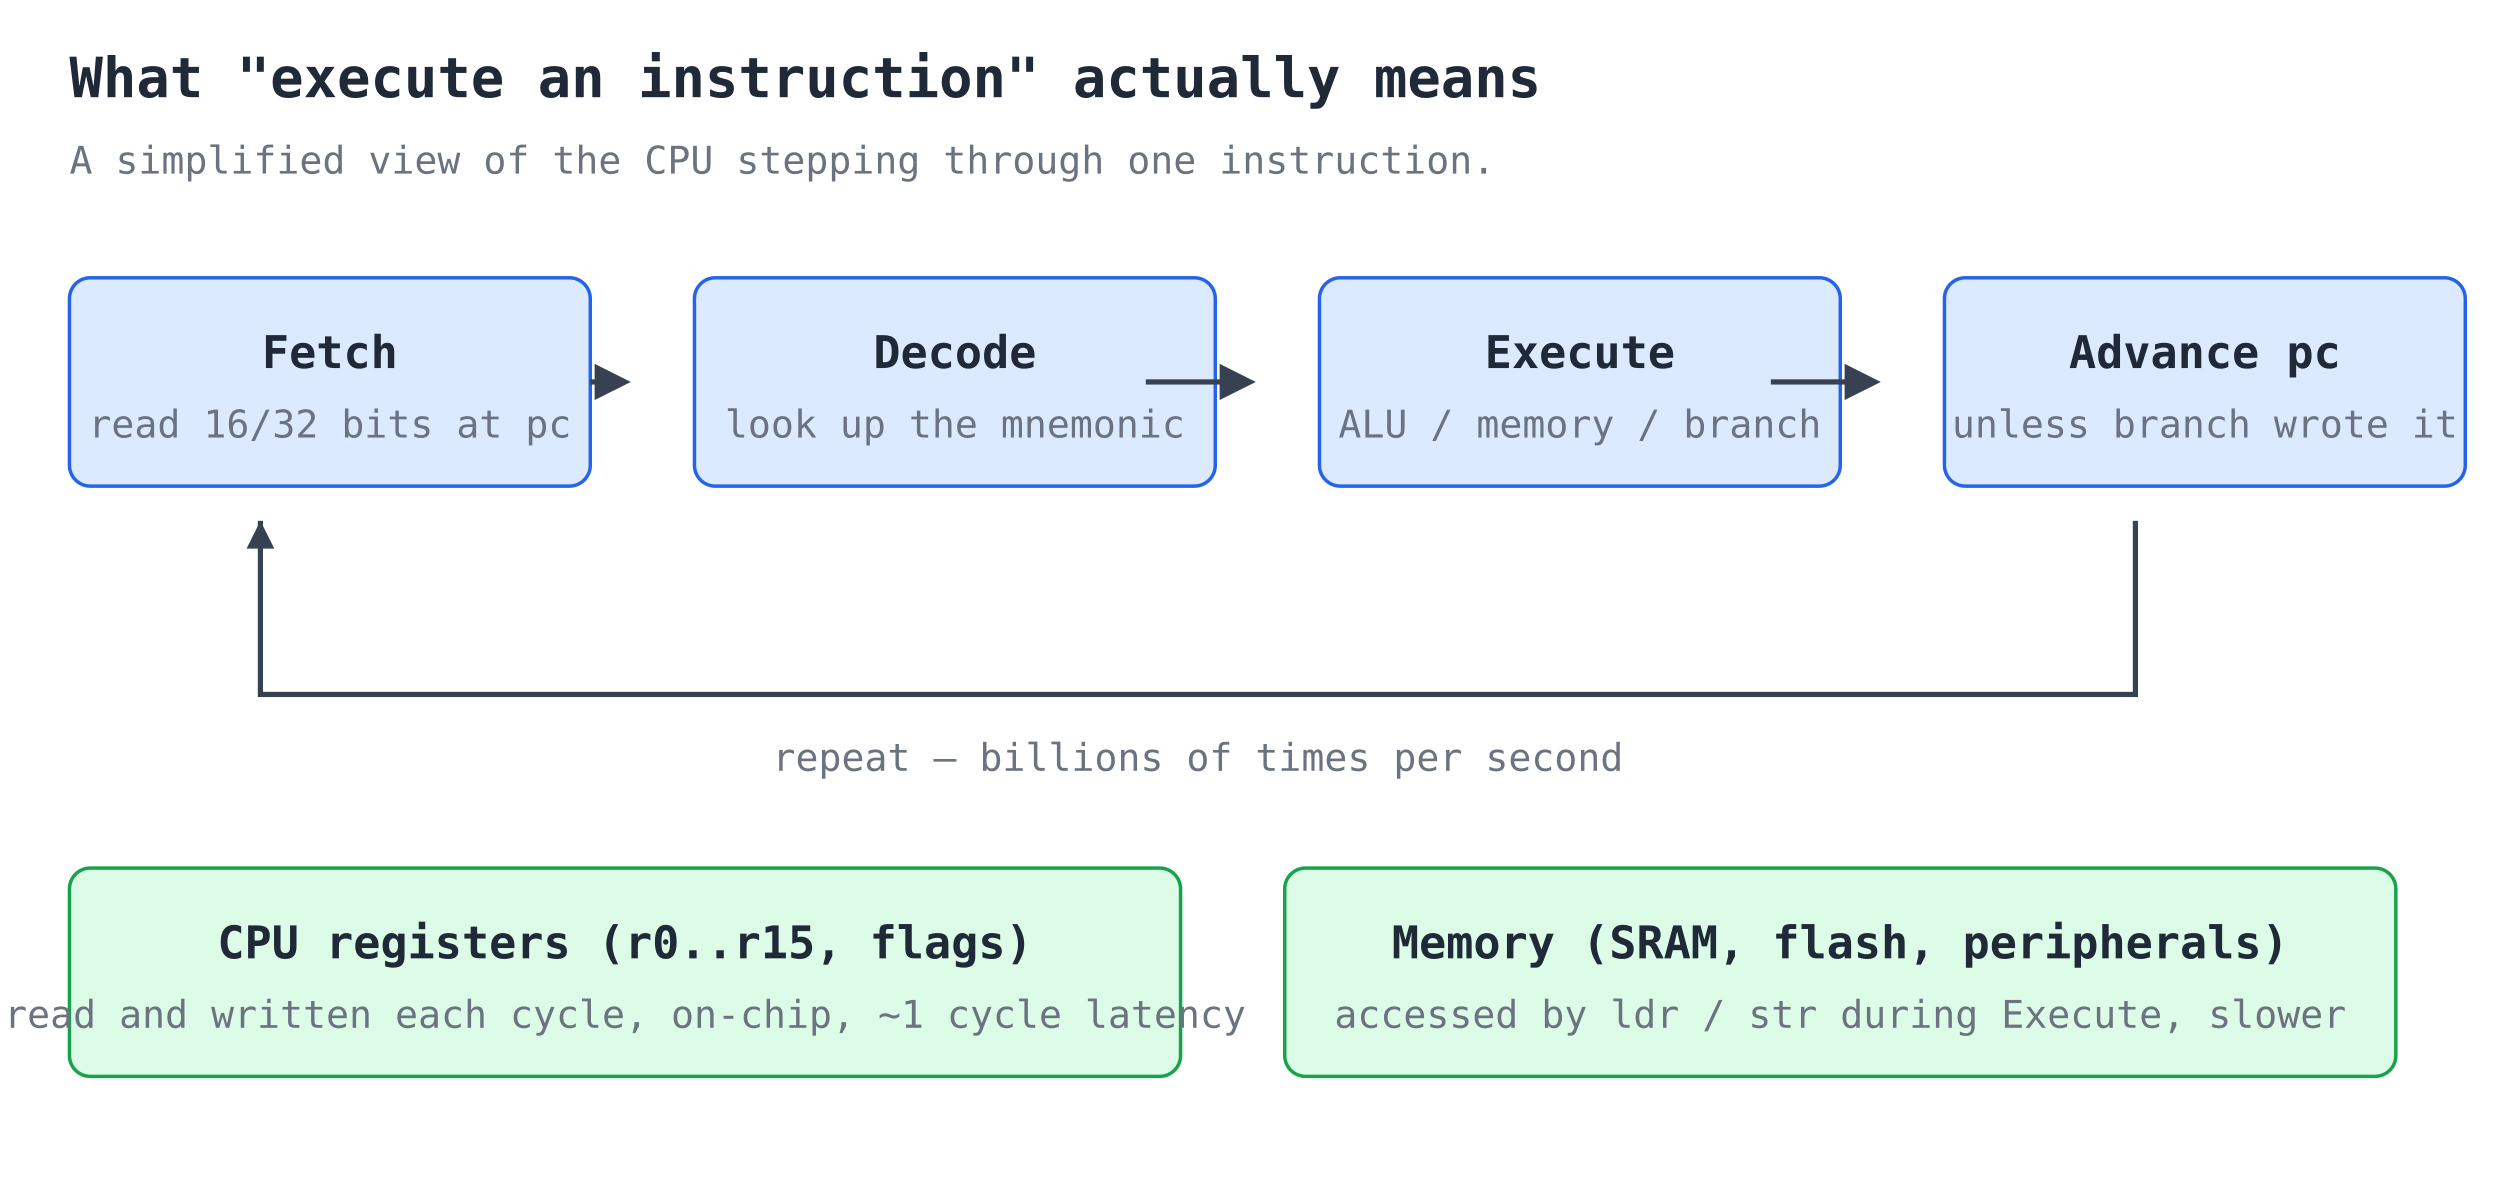
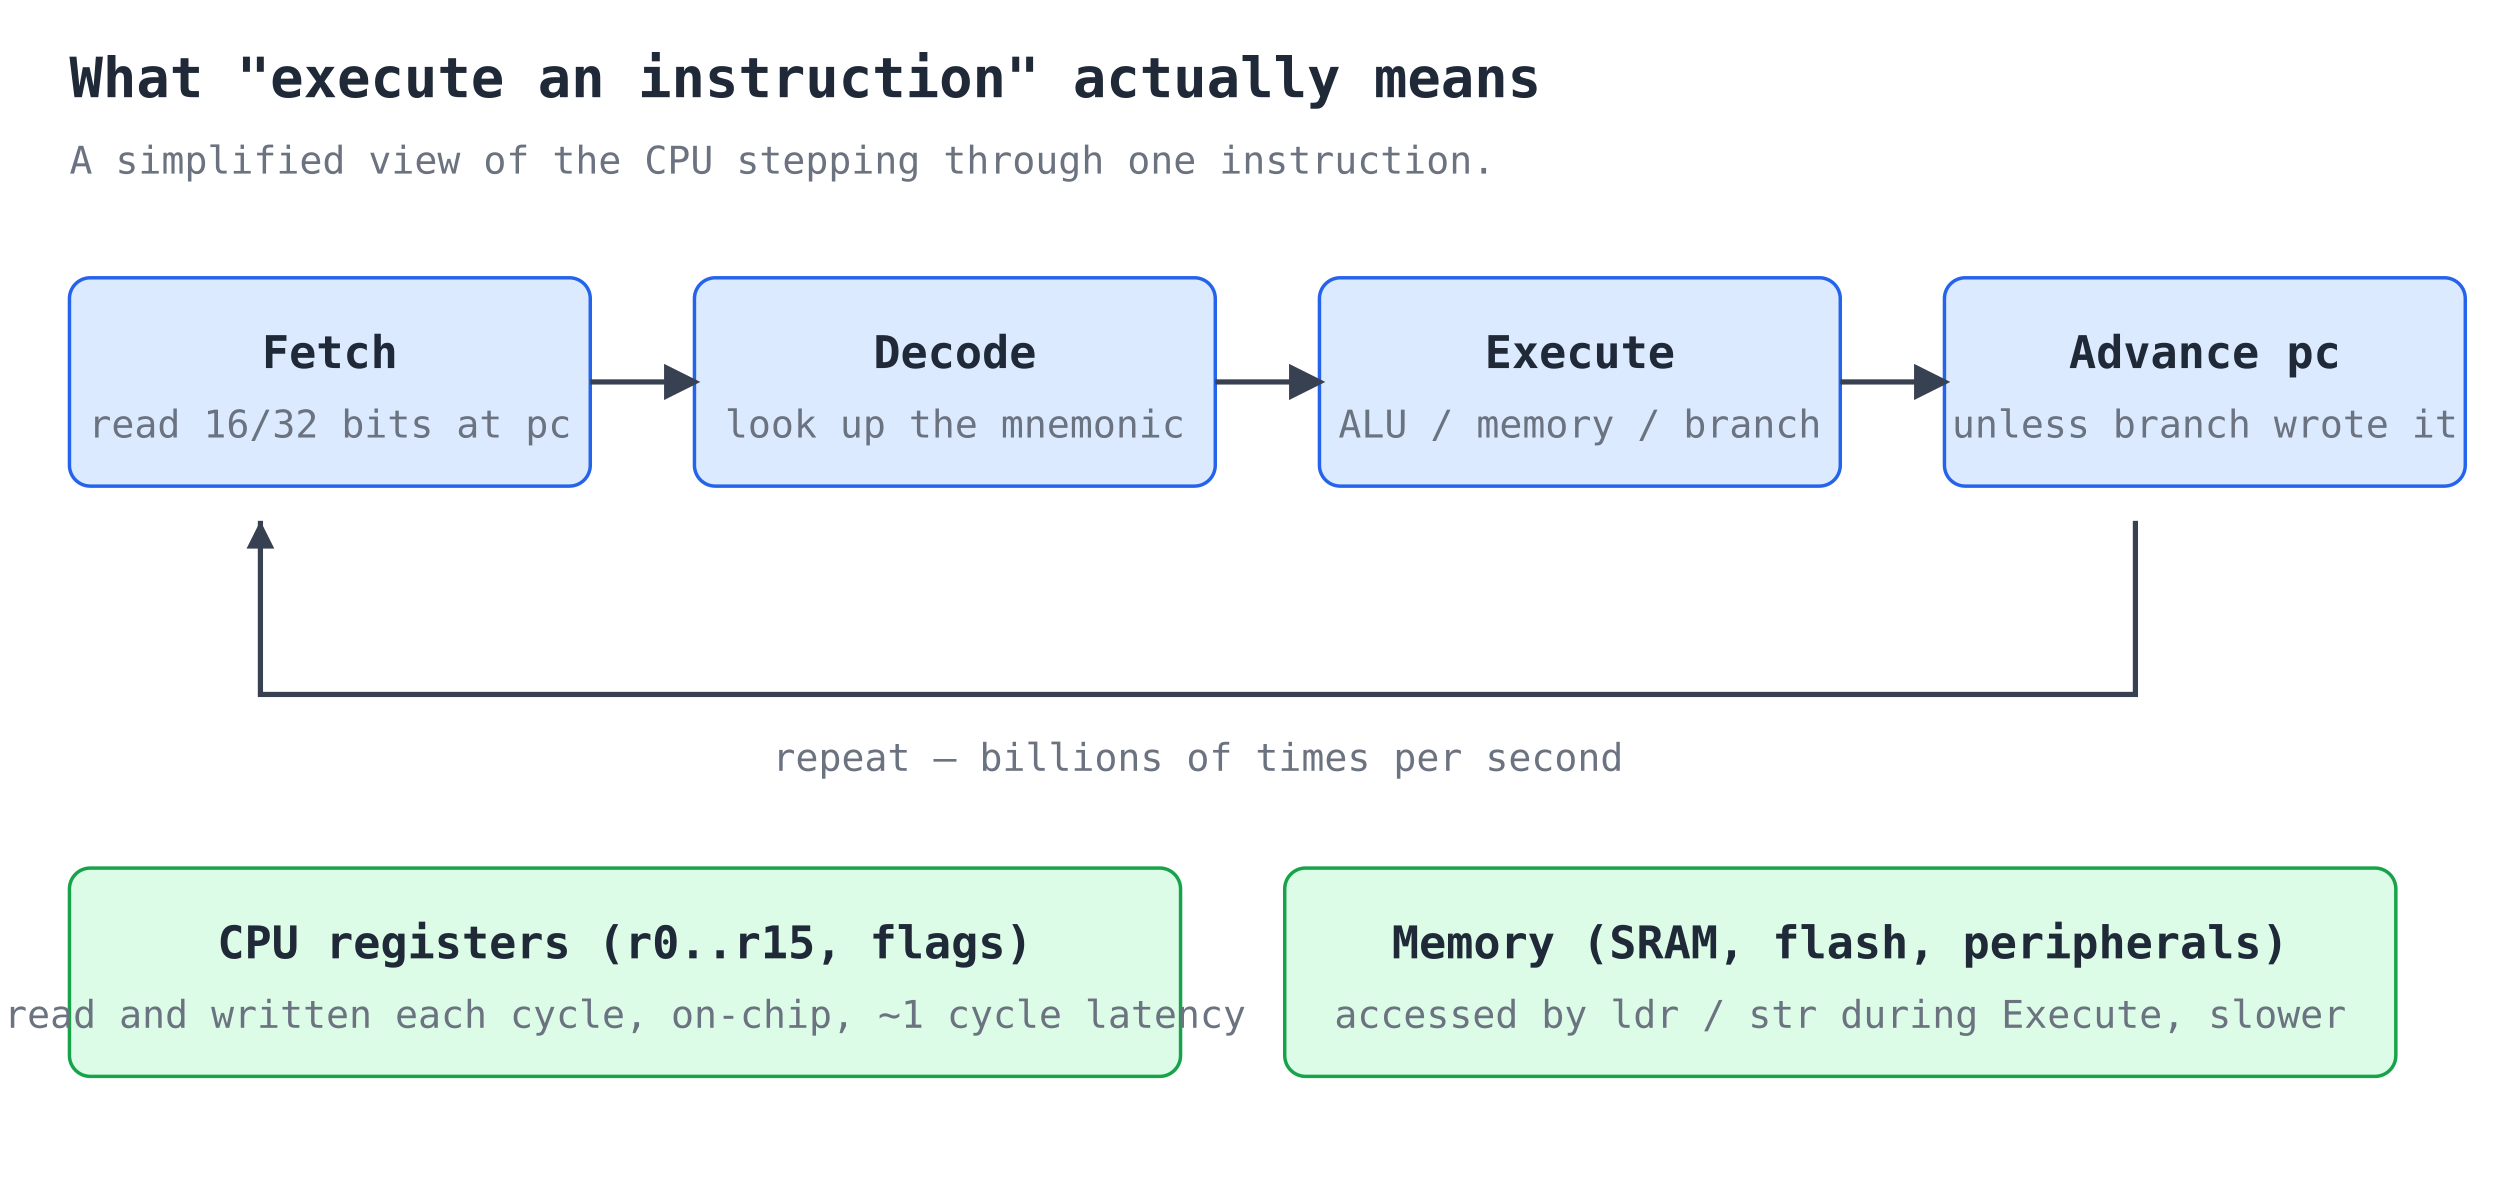
<svg xmlns="http://www.w3.org/2000/svg" viewBox="0 0 720 340" font-family="ui-monospace, Menlo, Monaco, monospace" font-size="13">
  <style>
    /* Light theme defaults: text falls back to near-black. */
    text { fill: #1f2937; }

.title  { font-size: 16px; font-weight: bold; }
    .note   { font-size: 11px; fill: #6b7280; }
    .stage  { fill: #dbeafe; stroke: #2563eb; }
    .data   { fill: #dcfce7; stroke: #16a34a; }
    .arrow  { stroke: #374151; stroke-width: 1.5; fill: none; }
    .label  { font-weight: bold; }

    @media (prefers-color-scheme: dark) {
      text { fill: #e5e7eb; }
      .note { fill: #9ca3af; }
      .stage { fill: #1e3a8a; }
      .data { fill: #14532d; }
    }
  </style>
  <text x="20" y="28" class="title">What "execute an instruction" actually means</text>
  <text x="20" y="50" class="note">A simplified view of the CPU stepping through one instruction.</text>
  <g transform="translate(20,80)">
    <rect x="0" y="0" width="150" height="60" class="stage" rx="6" />
    <text x="75" y="26" text-anchor="middle" class="label">Fetch</text>
    <text x="75" y="46" text-anchor="middle" class="note">read 16/32 bits at pc</text>
    <rect x="180" y="0" width="150" height="60" class="stage" rx="6" />
    <text x="255" y="26" text-anchor="middle" class="label">Decode</text>
    <text x="255" y="46" text-anchor="middle" class="note">look up the mnemonic</text>
    <rect x="360" y="0" width="150" height="60" class="stage" rx="6" />
    <text x="435" y="26" text-anchor="middle" class="label">Execute</text>
    <text x="435" y="46" text-anchor="middle" class="note">ALU / memory / branch</text>
    <rect x="540" y="0" width="150" height="60" class="stage" rx="6" />
    <text x="615" y="26" text-anchor="middle" class="label">Advance pc</text>
    <text x="615" y="46" text-anchor="middle" class="note">unless branch wrote it</text>
  </g>
  <g class="arrow">
-     <path d="M170,110 L180,110" />
-     <path d="M330,110 L360,110" />
-     <path d="M510,110 L540,110" />
-     <polygon points="180,110 172,106 172,114" fill="#374151" />
-     <polygon points="360,110 352,106 352,114" fill="#374151" />
-     <polygon points="540,110 532,106 532,114" fill="#374151" />
+     <path d="M170,110 L200,110" />
+     <path d="M350,110 L380,110" />
+     <path d="M530,110 L560,110" />
+     <polygon points="200,110 192,106 192,114" fill="#374151" />
+     <polygon points="380,110 372,106 372,114" fill="#374151" />
+     <polygon points="560,110 552,106 552,114" fill="#374151" />
  </g>
  <path d="M615,150 L615,200 L75,200 L75,150" class="arrow" />
  <polygon points="75,150 71,158 79,158" fill="#374151" />
  <text x="345" y="222" text-anchor="middle" class="note">repeat — billions of times per second</text>
  <g transform="translate(20,250)">
    <rect x="0" y="0" width="320" height="60" class="data" rx="6" />
    <text x="160" y="26" text-anchor="middle" class="label">CPU registers (r0..r15, flags)</text>
    <text x="160" y="46" text-anchor="middle" class="note">read and written each cycle, on-chip, ~1 cycle latency</text>
    <rect x="350" y="0" width="320" height="60" class="data" rx="6" />
    <text x="510" y="26" text-anchor="middle" class="label">Memory (SRAM, flash, peripherals)</text>
    <text x="510" y="46" text-anchor="middle" class="note">accessed by ldr / str during Execute, slower</text>
  </g>
</svg>
